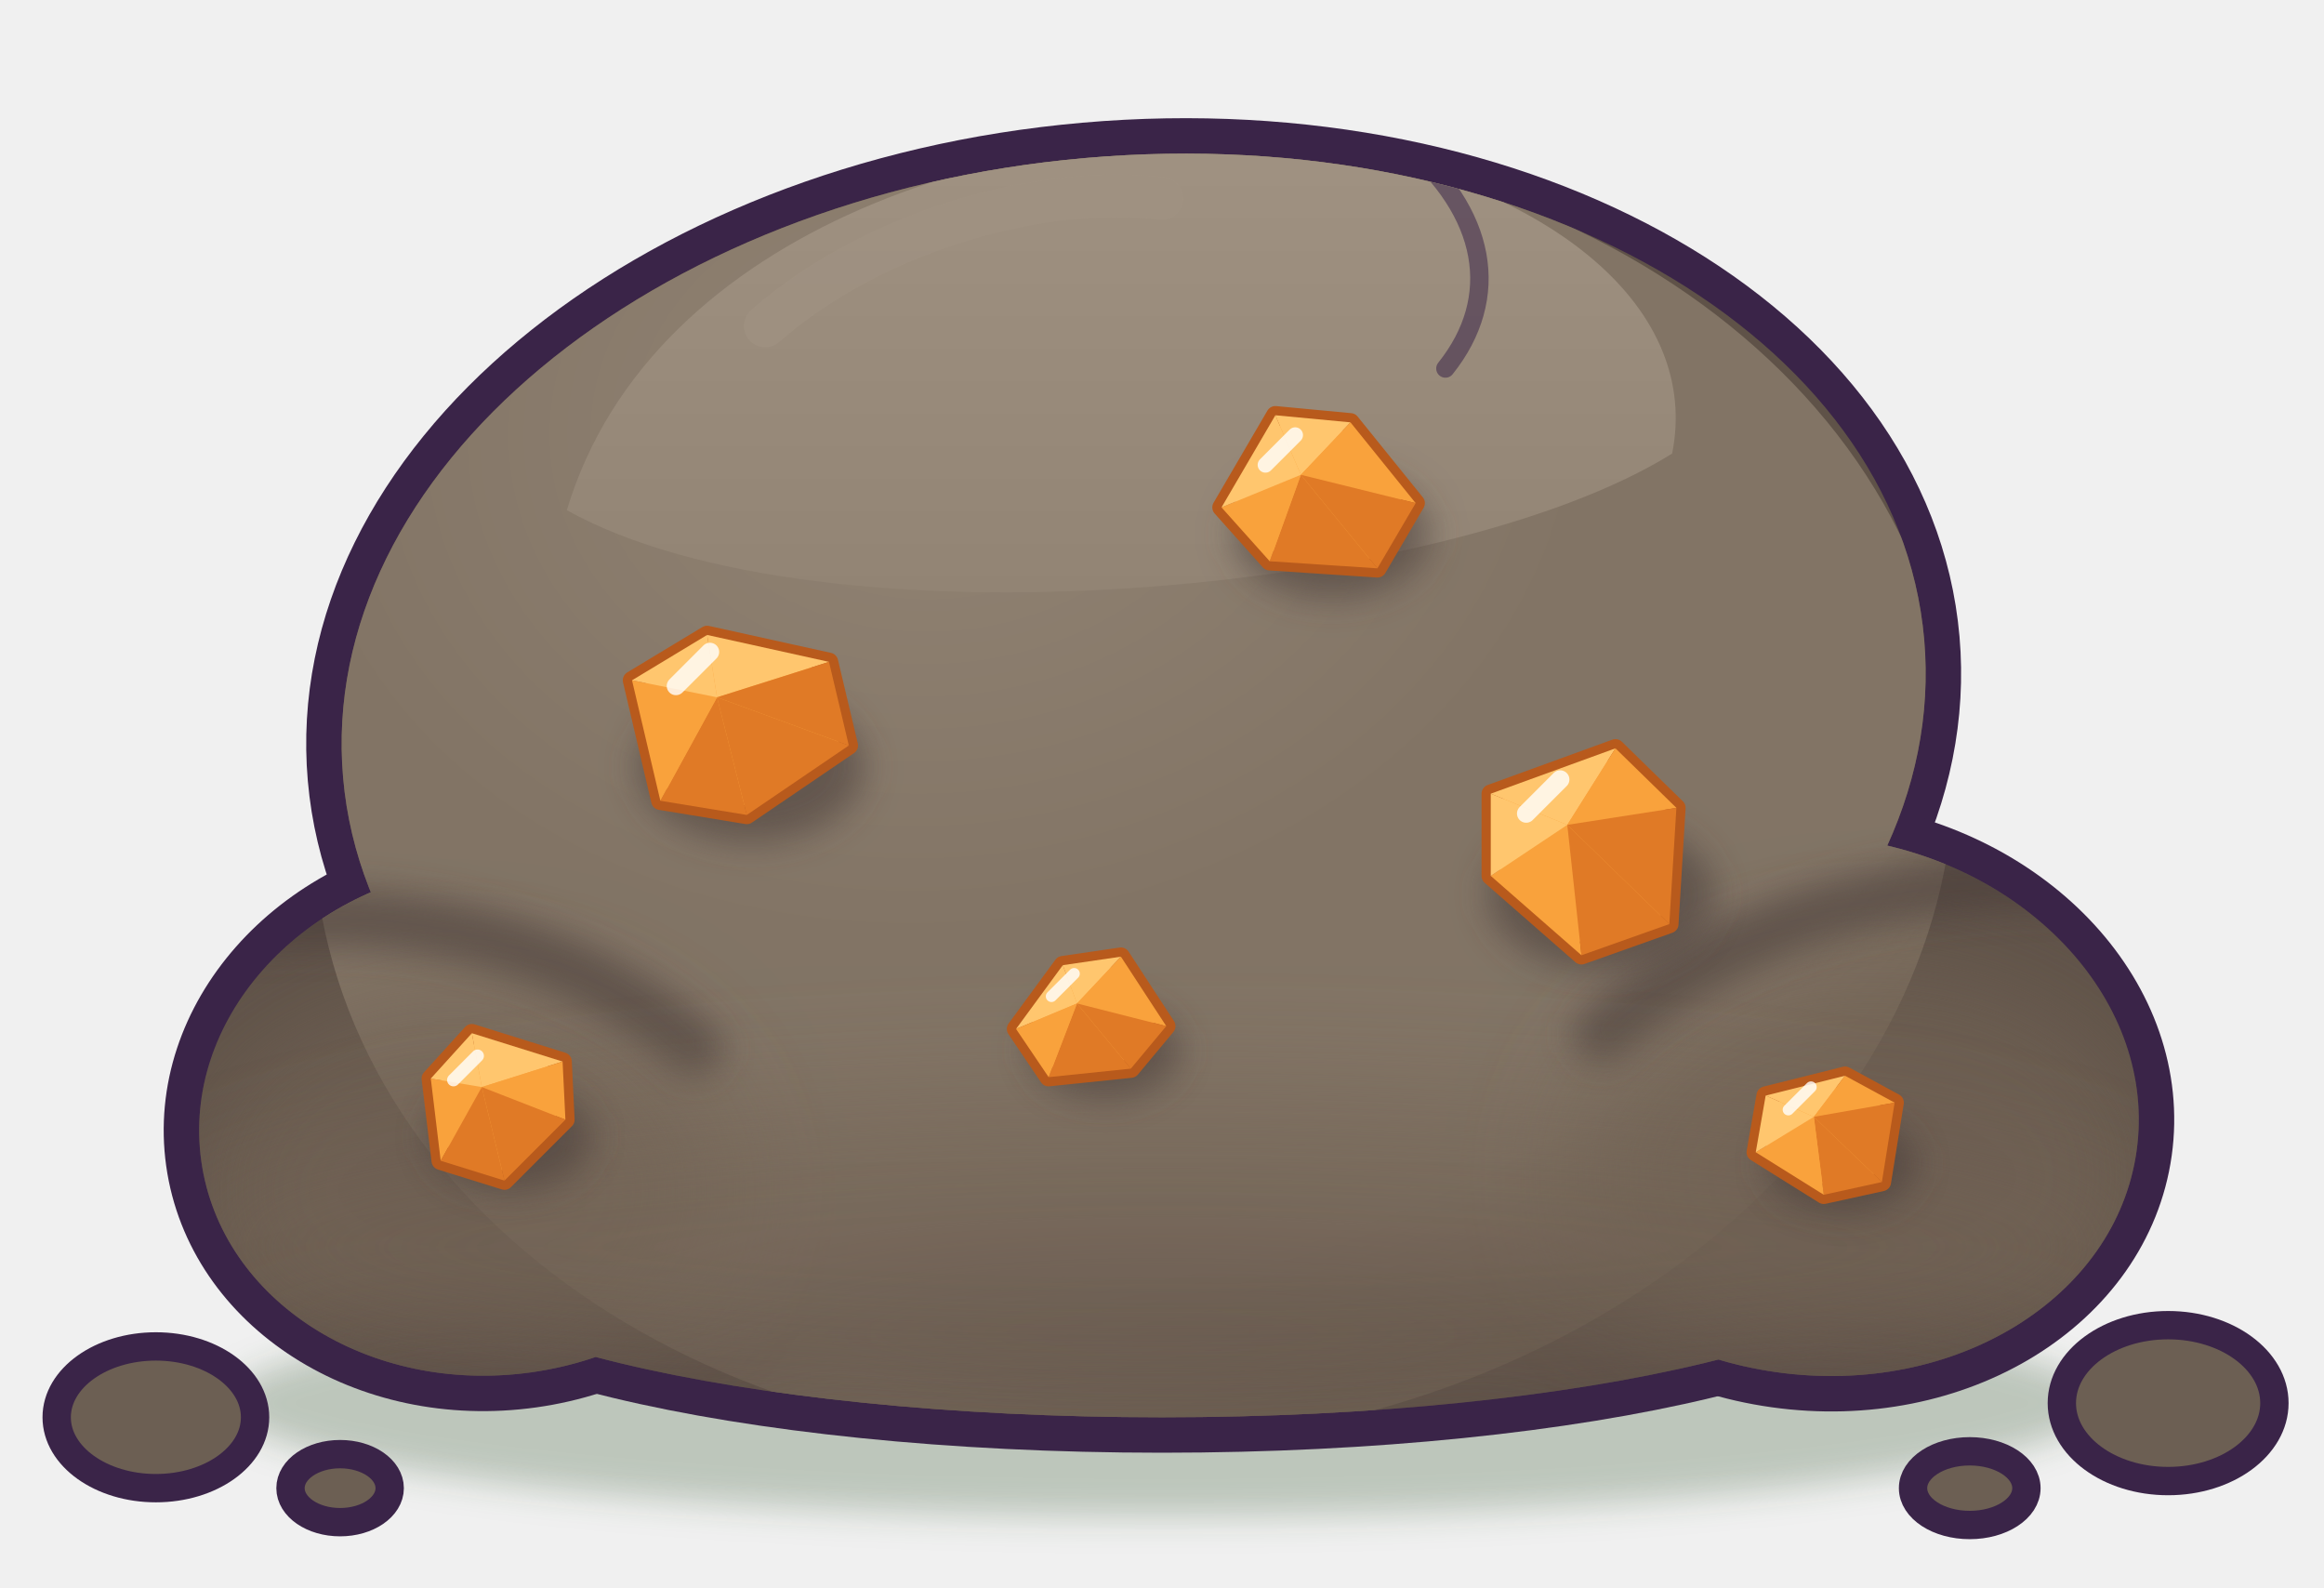
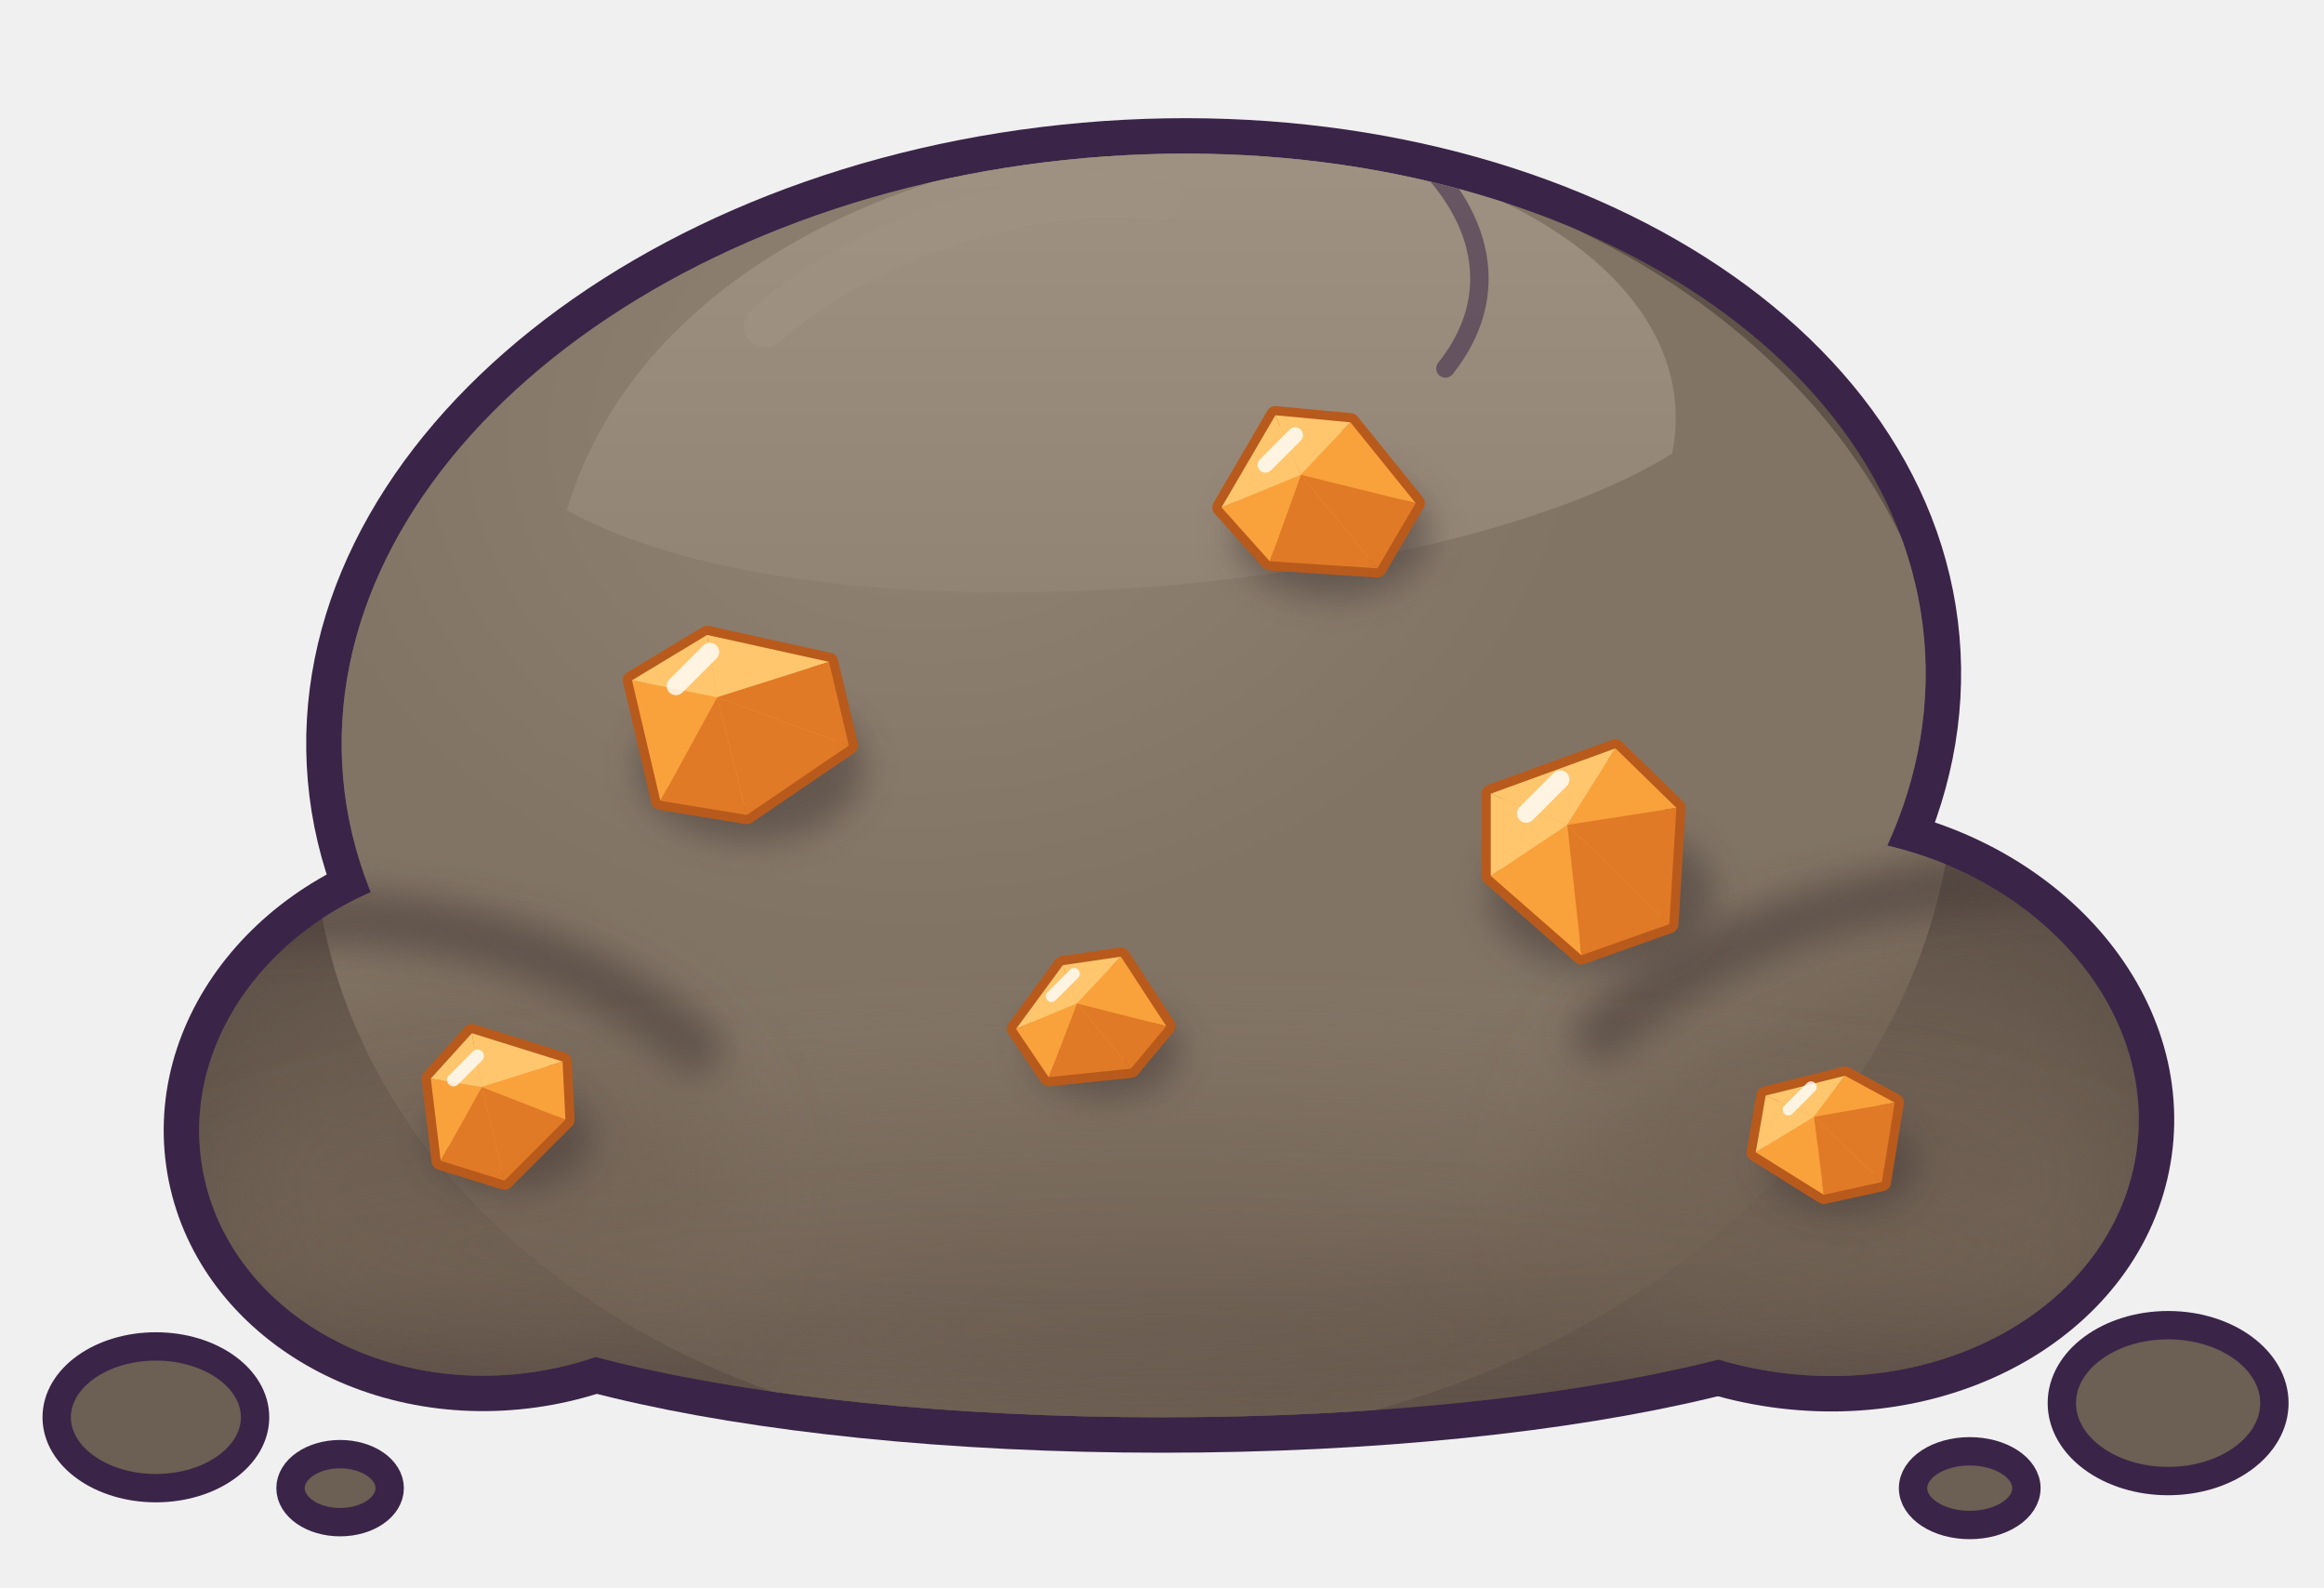
<svg xmlns="http://www.w3.org/2000/svg" width="164" height="112" viewBox="-82 -96 164 112">
  <defs>
    <radialGradient id="gd" cx=".4" cy=".2" r=".8">
      <stop offset="0" stop-color="#928474" />
      <stop offset=".5" stop-color="#827465" />
      <stop offset=".85" stop-color="#827465" />
      <stop offset="1" stop-color="#726455" />
    </radialGradient>
    <radialGradient id="gl" cx=".35" cy=".25" r=".85">
      <stop offset="0" stop-color="#827465" />
      <stop offset=".35" stop-color="#726455" />
      <stop offset=".7" stop-color="#726455" />
      <stop offset="1" stop-color="#5f5248" />
    </radialGradient>
    <linearGradient id="gt" x1="0" y1="0" x2="0" y2="1">
      <stop offset="0" stop-color="#a09282" />
      <stop offset="1" stop-color="#928474" />
    </linearGradient>
    <filter id="s4" x="-40%" y="-40%" width="180%" height="180%">
      <feGaussianBlur stdDeviation="4" />
    </filter>
    <filter id="s2" x="-40%" y="-40%" width="180%" height="180%">
      <feGaussianBlur stdDeviation=".7" />
    </filter>
    <filter id="s1" x="-40%" y="-40%" width="180%" height="180%">
      <feGaussianBlur stdDeviation="1.2" />
    </filter>
    <g id="sil">
      <ellipse cx="-2" cy="-46" rx="56" ry="39" transform="rotate(-5 -2 -46)" />
      <ellipse cx="-47" cy="-17" rx="21" ry="18" transform="rotate(-8 -47 -17)" />
      <ellipse cx="46" cy="-18" rx="23" ry="19" transform="rotate(8 46 -18)" />
      <ellipse cx="0" cy="-9" rx="54" ry="13" />
    </g>
    <clipPath id="c">
      <ellipse cx="-2" cy="-46" rx="56" ry="39" transform="rotate(-5 -2 -46)" />
      <ellipse cx="-47" cy="-17" rx="21" ry="18" transform="rotate(-8 -47 -17)" />
      <ellipse cx="46" cy="-18" rx="23" ry="19" transform="rotate(8 46 -18)" />
      <ellipse cx="0" cy="-9" rx="54" ry="13" />
    </clipPath>
  </defs>
-   <ellipse cx="0" cy="3" rx="66" ry="8" fill="#24461f" opacity=".25" filter="url(#s1)" />
  <g id="body">
    <use href="#sil" fill="#3a2448" stroke="#3a2448" stroke-width="5" stroke-linejoin="round" />
    <g clip-path="url(#c)">
      <rect x="-82" y="-96" width="164" height="112" fill="#5f5248" />
      <ellipse cx="-2" cy="-40" rx="58" ry="46" fill="url(#gd)" transform="rotate(-5 -2 -40)" />
      <g filter="url(#s4)" fill="#726455" opacity=".7">
        <ellipse cx="-50" cy="-12" rx="19" ry="14" />
        <ellipse cx="50" cy="-13" rx="21" ry="15" />
      </g>
      <g filter="url(#s1)" fill="none" stroke="#463a38" stroke-width="4" stroke-linecap="round" opacity=".55">
        <path d="M-64 -31C-54 -32 -42 -30 -33 -22" />
        <path d="M63 -34C52 -34 40 -31 31 -23" />
      </g>
      <path d="M-42 -60C-36 -80 -10 -88 10 -86C28 -83 38 -74 36 -64C20 -54 -24 -50 -42 -60Z" fill="url(#gt)" />
      <path d="M-28 -73C-20 -80 -8 -83 0 -82" fill="none" stroke="#a09282" stroke-width="3" stroke-linecap="round" opacity=".7" />
      <path d="M17 -86C23 -81 24 -75 20 -70" fill="none" stroke="#3a2448" stroke-width="1.3" stroke-linecap="round" opacity=".55" />
      <g filter="url(#s4)" fill="#463a38" opacity=".45">
        <ellipse cx="-46" cy="2" rx="20" ry="5" />
        <ellipse cx="46" cy="2" rx="20" ry="5" />
        <ellipse cx="0" cy="-2" rx="34" ry="6" />
      </g>
      <ellipse cx="0" cy="-8" rx="70" ry="11" fill="#726455" opacity=".55" filter="url(#s4)" />
      <ellipse cx="-29" cy="-41.9" rx="8" ry="5.3" fill="#463a38" opacity=".55" filter="url(#s1)" />
      <ellipse cx="12" cy="-58.3" rx="6.9" ry="4.5" fill="#463a38" opacity=".55" filter="url(#s1)" />
      <ellipse cx="31" cy="-32.9" rx="8" ry="5.3" fill="#463a38" opacity=".55" filter="url(#s1)" />
      <ellipse cx="-46" cy="-15.8" rx="5.8" ry="3.8" fill="#463a38" opacity=".55" filter="url(#s1)" />
      <ellipse cx="-4" cy="-21.9" rx="5.3" ry="3.4" fill="#463a38" opacity=".55" filter="url(#s1)" />
      <ellipse cx="48" cy="-13.9" rx="5.3" ry="3.4" fill="#463a38" opacity=".55" filter="url(#s1)" />
    </g>
    <g stroke="#3a2448" stroke-width="2" fill="#6c5f53">
      <ellipse cx="-71" cy="4" rx="7" ry="5" />
      <ellipse cx="71" cy="3" rx="7.5" ry="5.5" />
      <ellipse cx="-58" cy="9" rx="3.5" ry="2.4" />
      <ellipse cx="57" cy="9" rx="4" ry="2.6" />
    </g>
  </g>
  <g id="ore">
    <g>
      <path d="M-22.1 -43.4L-29.3 -38.5L-35.4 -39.5L-37.4 -48L-32.1 -51.2L-23.5 -49.3Z" fill="#f9a23c" stroke="#b85a1c" stroke-width="1.3" stroke-linejoin="round" />
      <path d="M-31.4 -46.8L-22.1 -43.4L-29.3 -38.5Z" fill="#e07a26" />
      <path d="M-31.4 -46.8L-29.3 -38.5L-35.4 -39.5Z" fill="#e07a26" />
      <path d="M-31.4 -46.8L-35.4 -39.5L-37.4 -48Z" fill="#f9a23c" />
      <path d="M-31.4 -46.8L-37.4 -48L-32.1 -51.2Z" fill="#ffc66e" />
      <path d="M-31.4 -46.8L-32.1 -51.2L-23.5 -49.3Z" fill="#ffc66e" />
      <path d="M-31.4 -46.8L-23.5 -49.3L-22.1 -43.4Z" fill="#e07a26" />
      <path d="M-34.3 -47.6l2.4 -2.4" stroke="#fff" stroke-width="1.3" stroke-linecap="round" opacity=".8" />
    </g>
    <g>
      <path d="M15.2 -55.9L7.6 -56.4L4.2 -60.2L8 -66.7L13.3 -66.2L17.9 -60.5Z" fill="#f9a23c" stroke="#b85a1c" stroke-width="1.3" stroke-linejoin="round" />
      <path d="M9.8 -62.5L15.2 -55.9L7.6 -56.4Z" fill="#e07a26" />
      <path d="M9.8 -62.5L7.6 -56.4L4.2 -60.2Z" fill="#f9a23c" />
      <path d="M9.8 -62.5L4.2 -60.2L8 -66.7Z" fill="#ffc66e" />
      <path d="M9.8 -62.5L8 -66.7L13.3 -66.2Z" fill="#ffc66e" />
      <path d="M9.8 -62.5L13.3 -66.2L17.9 -60.5Z" fill="#f9a23c" />
      <path d="M9.8 -62.5L17.9 -60.5L15.2 -55.9Z" fill="#e07a26" />
      <path d="M7.3 -63.2l2.1 -2.1" stroke="#fff" stroke-width="1.1" stroke-linecap="round" opacity=".8" />
    </g>
    <g>
      <path d="M29.6 -28.6L23.2 -34.2L23.2 -40L32 -43.2L36.3 -39L35.8 -30.8Z" fill="#f9a23c" stroke="#b85a1c" stroke-width="1.3" stroke-linejoin="round" />
      <path d="M28.6 -37.8L29.6 -28.6L23.2 -34.2Z" fill="#f9a23c" />
      <path d="M28.6 -37.8L23.2 -34.2L23.2 -40Z" fill="#ffc66e" />
      <path d="M28.6 -37.8L23.2 -40L32 -43.2Z" fill="#ffc66e" />
      <path d="M28.6 -37.8L32 -43.2L36.3 -39Z" fill="#f9a23c" />
      <path d="M28.6 -37.8L36.3 -39L35.8 -30.8Z" fill="#e07a26" />
      <path d="M28.6 -37.8L35.8 -30.8L29.6 -28.6Z" fill="#e07a26" />
      <path d="M25.7 -38.6l2.4 -2.4" stroke="#fff" stroke-width="1.3" stroke-linecap="round" opacity=".8" />
    </g>
    <g>
      <path d="M-50.9 -14.1L-51.6 -19.9L-48.7 -23.1L-42.3 -21.1L-42.1 -17L-46.4 -12.7Z" fill="#f9a23c" stroke="#b85a1c" stroke-width="1.3" stroke-linejoin="round" />
      <path d="M-48 -19.3L-50.9 -14.1L-51.6 -19.9Z" fill="#f9a23c" />
      <path d="M-48 -19.3L-51.6 -19.9L-48.7 -23.1Z" fill="#ffc66e" />
      <path d="M-48 -19.3L-48.7 -23.1L-42.3 -21.1Z" fill="#ffc66e" />
      <path d="M-48 -19.3L-42.3 -21.1L-42.1 -17Z" fill="#f9a23c" />
      <path d="M-48 -19.3L-42.1 -17L-46.4 -12.7Z" fill="#e07a26" />
      <path d="M-48 -19.3L-46.4 -12.7L-50.9 -14.1Z" fill="#e07a26" />
      <path d="M-50 -19.8l1.7 -1.7" stroke="#fff" stroke-width="0.9" stroke-linecap="round" opacity=".8" />
    </g>
    <g>
      <path d="M-10.3 -23.4L-7 -27.9L-2.9 -28.5L0.3 -23.6L-2.2 -20.6L-8 -20Z" fill="#f9a23c" stroke="#b85a1c" stroke-width="1.3" stroke-linejoin="round" />
      <path d="M-6 -25.2L-10.3 -23.4L-7 -27.9Z" fill="#ffc66e" />
      <path d="M-6 -25.2L-7 -27.9L-2.9 -28.5Z" fill="#ffc66e" />
      <path d="M-6 -25.2L-2.9 -28.5L0.3 -23.6Z" fill="#f9a23c" />
      <path d="M-6 -25.2L0.3 -23.6L-2.2 -20.6Z" fill="#e07a26" />
      <path d="M-6 -25.2L-2.2 -20.6L-8 -20Z" fill="#e07a26" />
      <path d="M-6 -25.2L-8 -20L-10.3 -23.4Z" fill="#f9a23c" />
      <path d="M-7.8 -25.7l1.6 -1.6" stroke="#fff" stroke-width="0.8" stroke-linecap="round" opacity=".8" />
    </g>
    <g>
      <path d="M42.6 -18.7L48.2 -20.1L51.7 -18.2L50.8 -12.6L46.7 -11.7L41.9 -14.7Z" fill="#f9a23c" stroke="#b85a1c" stroke-width="1.3" stroke-linejoin="round" />
      <path d="M46 -17.2L42.6 -18.7L48.2 -20.1Z" fill="#ffc66e" />
      <path d="M46 -17.2L48.2 -20.1L51.7 -18.2Z" fill="#f9a23c" />
      <path d="M46 -17.2L51.7 -18.2L50.8 -12.6Z" fill="#e07a26" />
      <path d="M46 -17.2L50.8 -12.6L46.7 -11.7Z" fill="#e07a26" />
      <path d="M46 -17.2L46.7 -11.7L41.9 -14.7Z" fill="#f9a23c" />
      <path d="M46 -17.2L41.9 -14.7L42.6 -18.7Z" fill="#ffc66e" />
      <path d="M44.2 -17.7l1.6 -1.6" stroke="#fff" stroke-width="0.8" stroke-linecap="round" opacity=".8" />
    </g>
  </g>
</svg>
